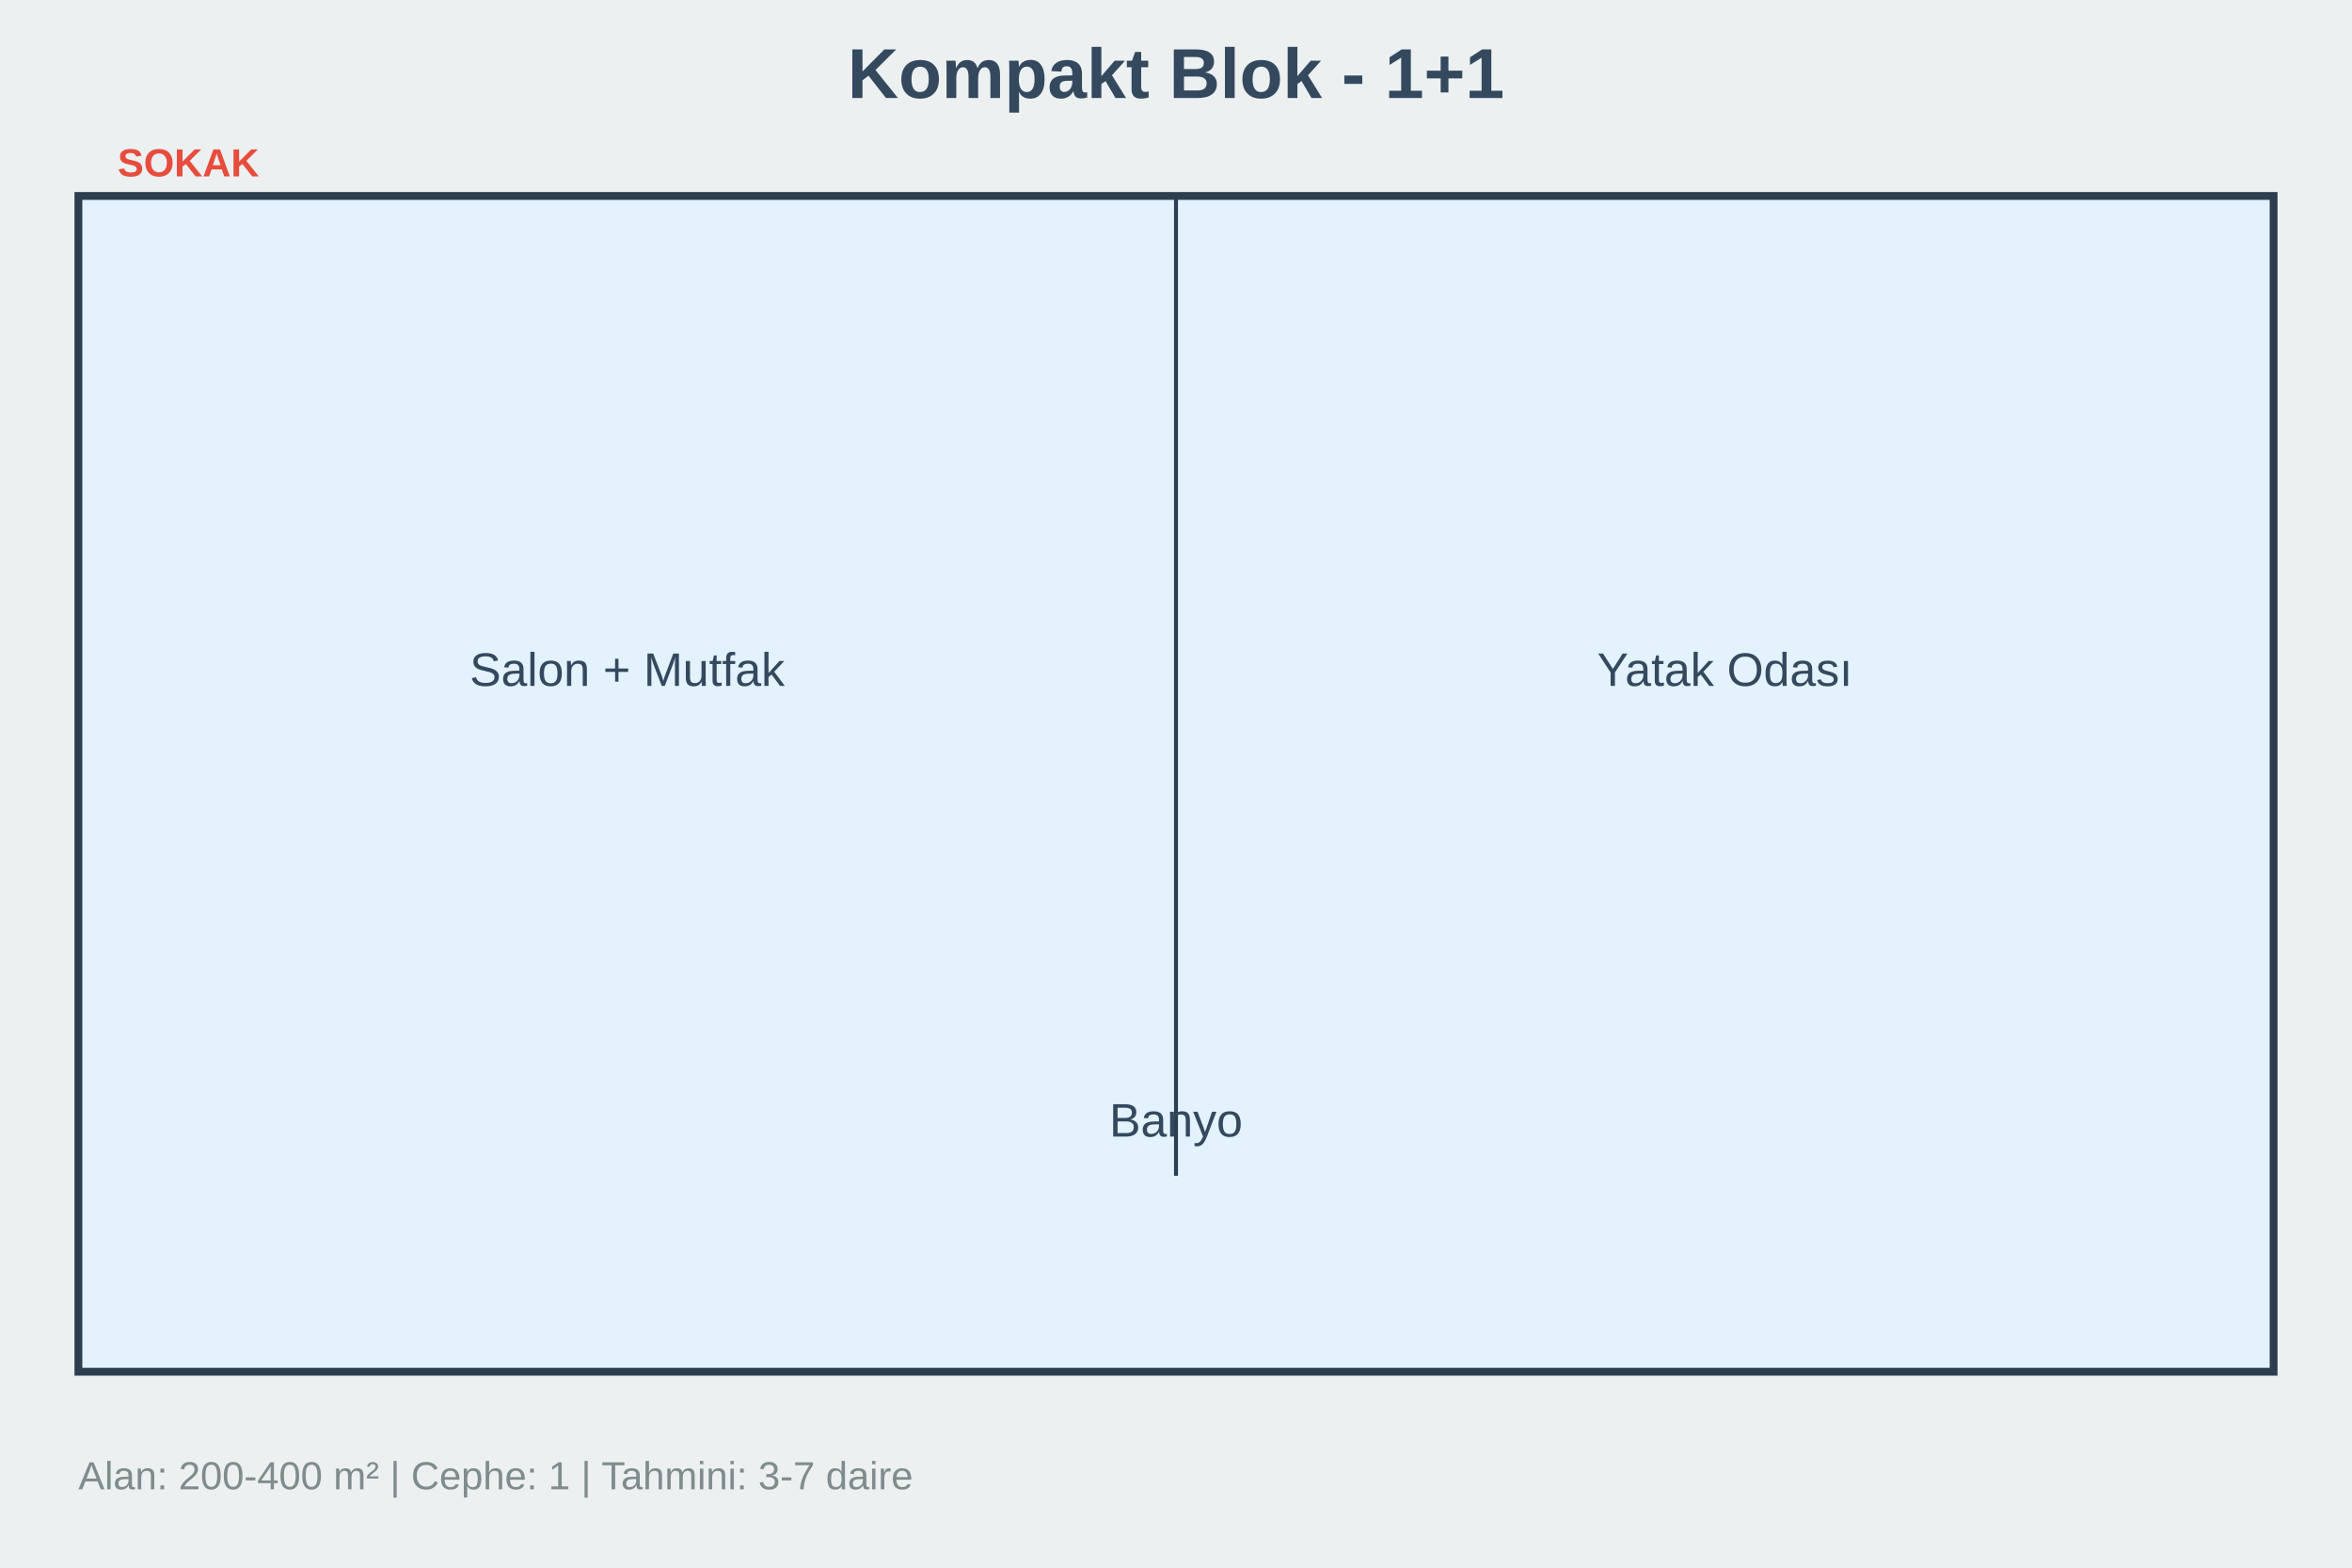
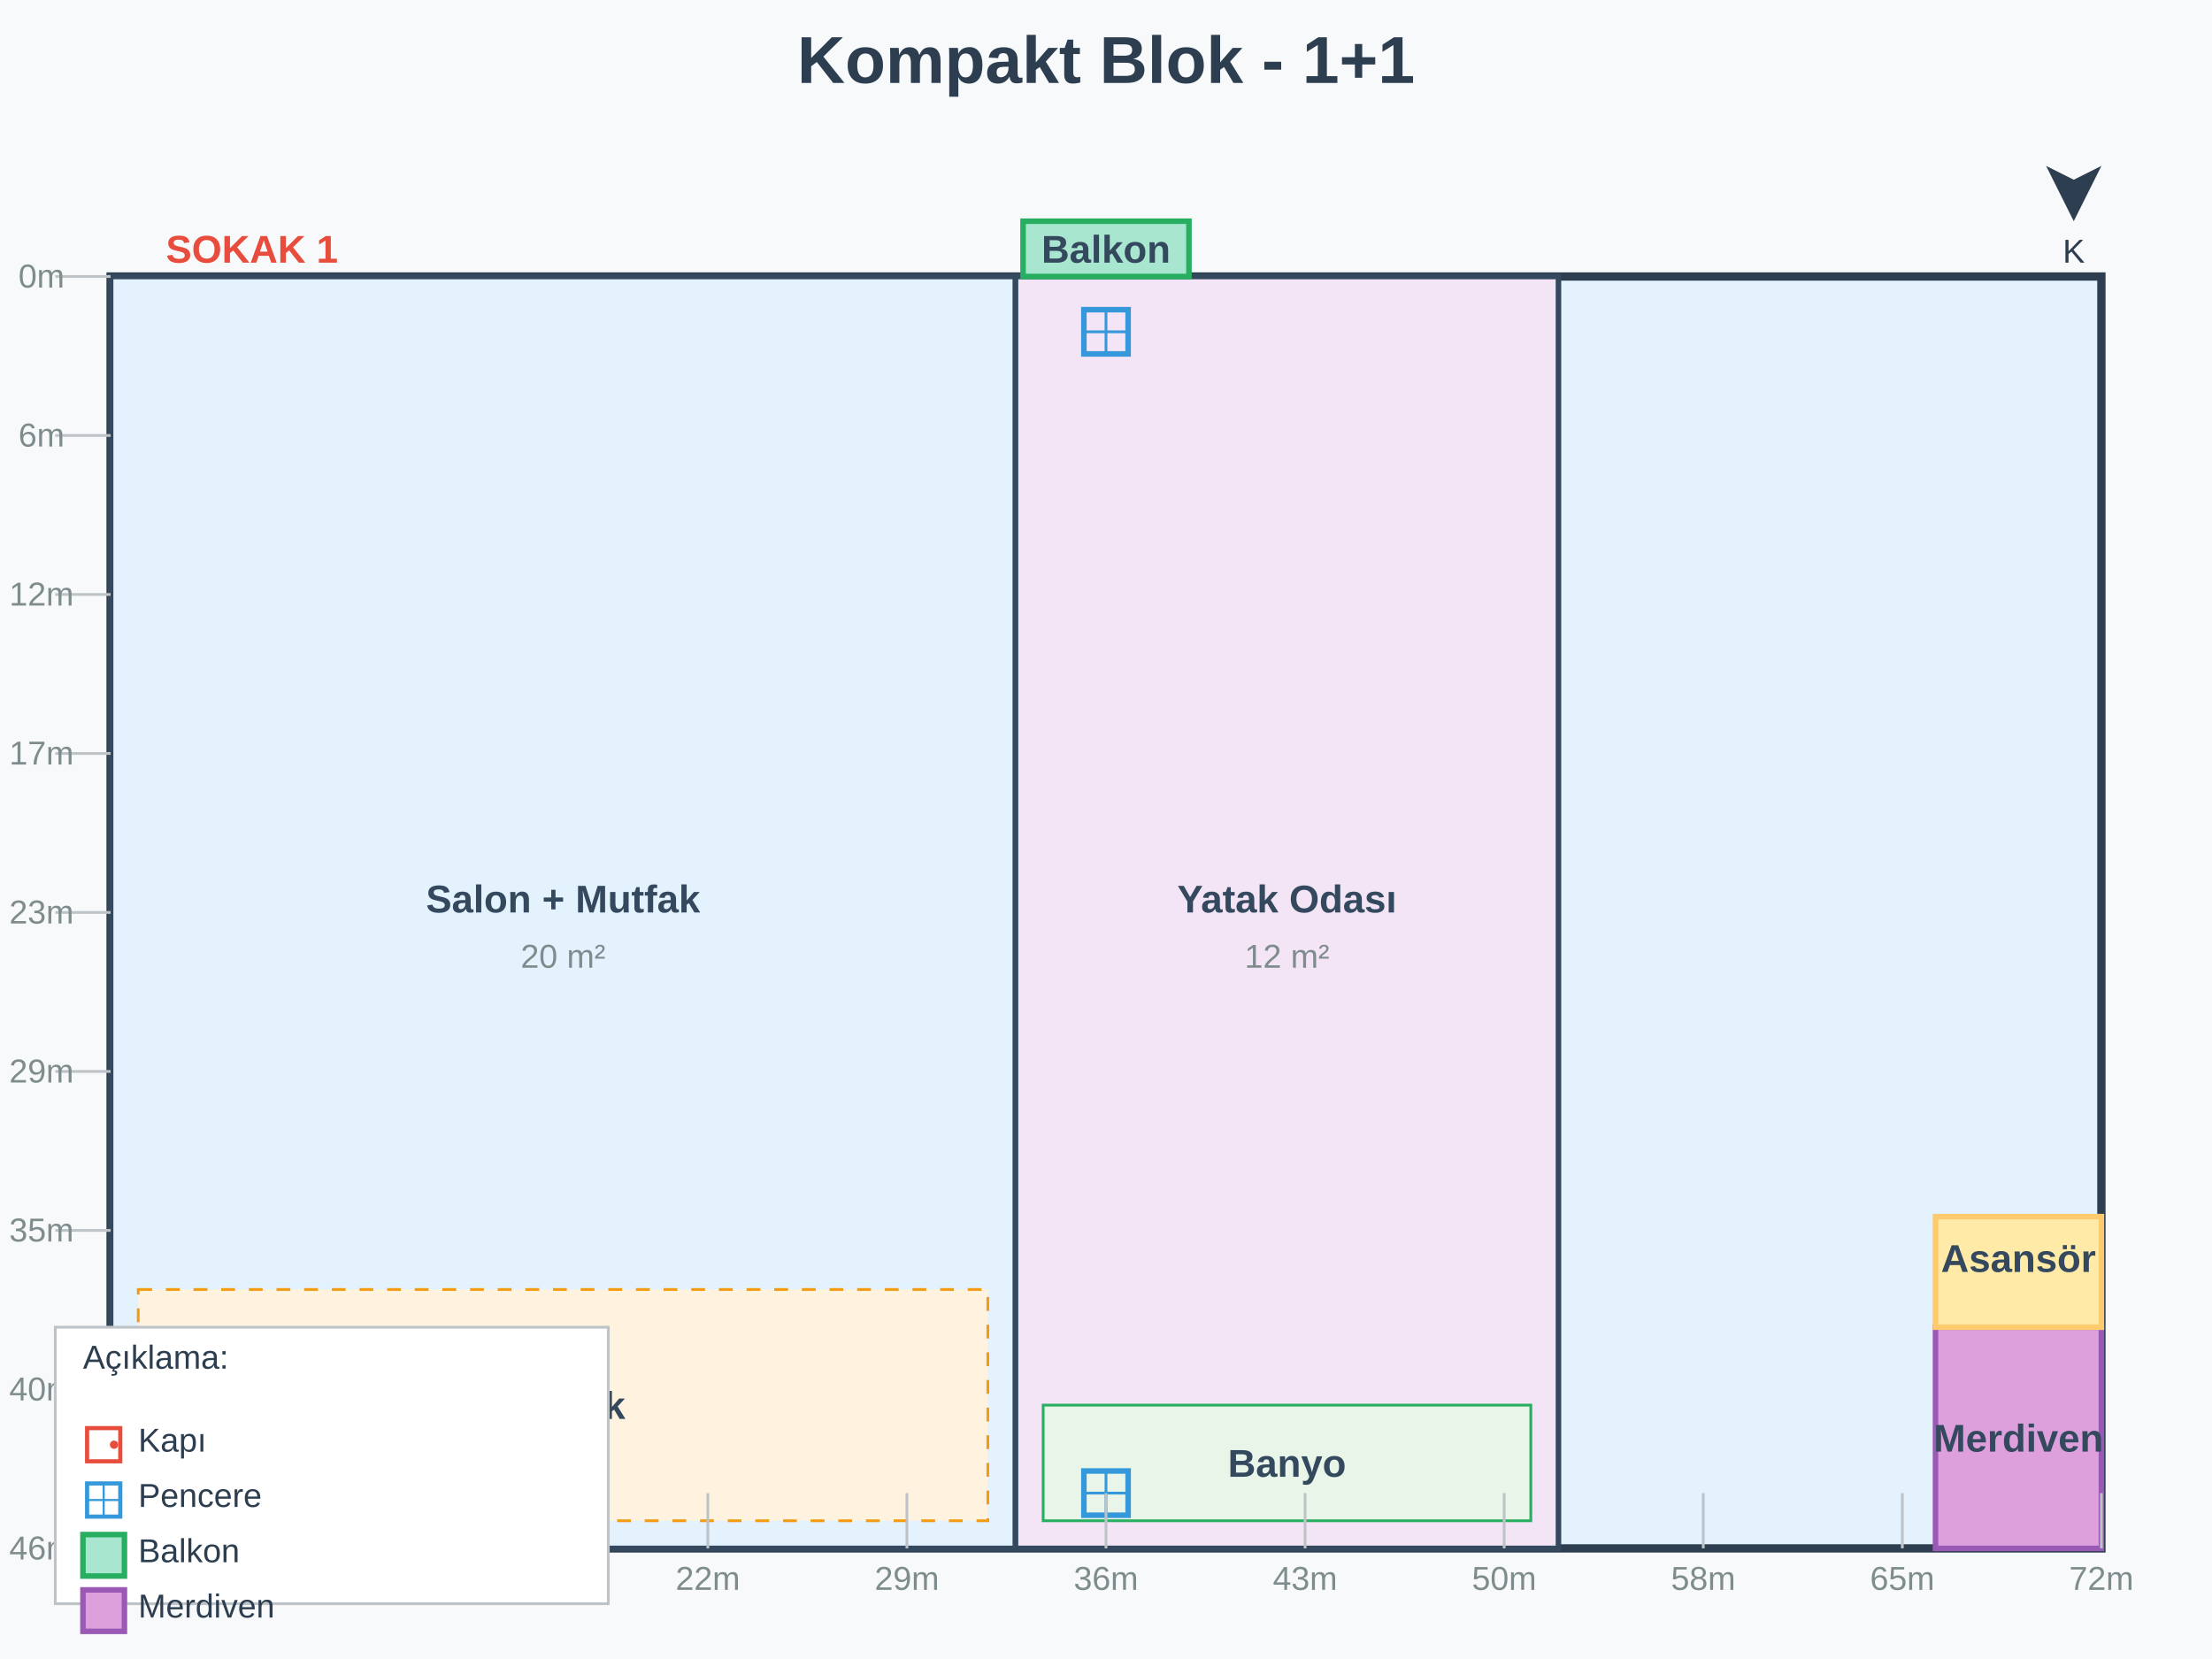
- <svg xmlns="http://www.w3.org/2000/svg" width="600" height="400">
+ <svg xmlns="http://www.w3.org/2000/svg" width="800" height="600">
  <defs>
    <style>
-       .plan-title { font: bold 18px Arial; fill: #34495e; }
-       .room-label { font: 12px Arial; fill: #34495e; }
-       .spec-text { font: 10px Arial; fill: #7f8c8d; }
-       .building-outline { fill: #e3f2fd; stroke: #2c3e50; stroke-width: 2; }
-       .room-divider { stroke: #2c3e50; stroke-width: 1; fill: none; }
-       .street-marker { fill: #e74c3c; font: bold 10px Arial; }
+       .plan-title { font: bold 24px 'Segoe UI', Arial; fill: #2c3e50; }
+       .room-label { font: bold 14px 'Segoe UI', Arial; fill: #34495e; }
+       .measurement { font: 12px 'Segoe UI', Arial; fill: #7f8c8d; }
+       .legend-text { font: 12px 'Segoe UI', Arial; fill: #2c3e50; }
+       .building-outline { fill: #e3f2fd; stroke: #2c3e50; stroke-width: 3; }
+       .room-divider { stroke: #34495e; stroke-width: 2; fill: none; }
+       .door-line { stroke: #e74c3c; stroke-width: 3; fill: none; stroke-dasharray: 5,5; }
+       .window-line { stroke: #3498db; stroke-width: 2; fill: none; }
+       .balcony { fill: #a8e6cf; stroke: #27ae60; stroke-width: 2; }
+       .common-area { fill: #ffeaa7; stroke: #fdcb6e; stroke-width: 2; }
+       .stairs { fill: #dda0dd; stroke: #9b59b6; stroke-width: 2; }
+       .street-marker { fill: #e74c3c; font: bold 14px Arial; }
+       .north-arrow { fill: #2c3e50; }
    </style>
+     <symbol id="door" viewBox="0 0 20 20">
+       <rect x="2" y="2" width="16" height="16" fill="none" stroke="#e74c3c" stroke-width="2" />
+       <circle cx="15" cy="10" r="2" fill="#e74c3c" />
+     </symbol>
+     <symbol id="window" viewBox="0 0 20 20">
+       <rect x="2" y="2" width="16" height="16" fill="none" stroke="#3498db" stroke-width="2" />
+       <line x1="2" y1="10" x2="18" y2="10" stroke="#3498db" stroke-width="1" />
+       <line x1="10" y1="2" x2="10" y2="18" stroke="#3498db" stroke-width="1" />
+     </symbol>
  </defs>
-   <rect x="0" y="0" width="600" height="400" fill="#ecf0f1" />
-   <text x="300" y="25" text-anchor="middle" class="plan-title">Kompakt Blok - 1+1</text>
-   <rect x="20" y="50" width="560" height="300" class="building-outline" />
-   <text x="30" y="45" class="street-marker">SOKAK</text>
-   <line x1="300" y1="50" x2="300" y2="300" class="room-divider" />
-   <text x="160" y="175" text-anchor="middle" class="room-label">Salon + Mutfak</text>
-   <text x="440" y="175" text-anchor="middle" class="room-label">Yatak Odası</text>
-   <text x="300" y="290" text-anchor="middle" class="room-label">Banyo</text>
-   <text x="20" y="380" class="spec-text">Alan: 200-400 m² | Cephe: 1 | Tahmini: 3-7 daire</text>
+   <rect x="0" y="0" width="800" height="600" fill="#f8f9fa" />
+   <text x="400" y="30" text-anchor="middle" class="plan-title">Kompakt Blok - 1+1</text>
+   <g transform="translate(740, 60)">
+     <polygon points="0,0 10,20 20,0 10,5" class="north-arrow" />
+     <text x="10" y="35" text-anchor="middle" class="legend-text">K</text>
+   </g>
+   <rect x="40" y="100" width="720" height="460" class="building-outline" />
+   <text x="60" y="95" class="street-marker">SOKAK 1</text>
+   <rect x="40" y="100" width="327.273" height="460" fill="#e3f2fd" stroke="#34495e" stroke-width="2" />
+   <text x="203.636" y="330" text-anchor="middle" class="room-label">Salon + Mutfak</text>
+   <text x="203.636" y="350" text-anchor="middle" class="measurement">20 m²</text>
+   <rect x="367.273" y="100" width="196.364" height="460" fill="#f3e5f5" stroke="#34495e" stroke-width="2" />
+   <text x="465.455" y="330" text-anchor="middle" class="room-label">Yatak Odası</text>
+   <text x="465.455" y="350" text-anchor="middle" class="measurement">12 m²</text>
+   <rect x="50" y="466.364" width="307.273" height="83.636" fill="#fff3e0" stroke="#f39c12" stroke-width="1" stroke-dasharray="5,5" />
+   <text x="203.636" y="513.182" text-anchor="middle" class="room-label">Mutfak</text>
+   <rect x="377.273" y="508.182" width="176.364" height="41.818" fill="#e8f5e8" stroke="#27ae60" stroke-width="1" />
+   <text x="465.455" y="534.091" text-anchor="middle" class="room-label">Banyo</text>
+   <use href="#door" x="60" y="530" width="20" height="20" />
+   <text x="70" y="550" class="measurement">Giriş</text>
+   <use href="#window" x="390" y="110" width="20" height="20" />
+   <use href="#window" x="390" y="530" width="20" height="20" />
+   <rect x="370" y="80" width="60" height="20" class="balcony" />
+   <text x="400" y="95" text-anchor="middle" class="room-label">Balkon</text>
+   <rect x="700" y="480" width="60" height="80" class="stairs" />
+   <text x="730" y="525" text-anchor="middle" class="room-label">Merdiven</text>
+   <rect x="700" y="440" width="60" height="40" class="common-area" />
+   <text x="730" y="460" text-anchor="middle" class="room-label">Asansör</text>
+   <line x1="40" y1="540" x2="40" y2="560" stroke="#bdc3c7" stroke-width="1" />
+   <text x="40" y="575" text-anchor="middle" class="measurement">0m</text>
+   <line x1="112" y1="540" x2="112" y2="560" stroke="#bdc3c7" stroke-width="1" />
+   <text x="112" y="575" text-anchor="middle" class="measurement">7m</text>
+   <line x1="184" y1="540" x2="184" y2="560" stroke="#bdc3c7" stroke-width="1" />
+   <text x="184" y="575" text-anchor="middle" class="measurement">14m</text>
+   <line x1="256" y1="540" x2="256" y2="560" stroke="#bdc3c7" stroke-width="1" />
+   <text x="256" y="575" text-anchor="middle" class="measurement">22m</text>
+   <line x1="328" y1="540" x2="328" y2="560" stroke="#bdc3c7" stroke-width="1" />
+   <text x="328" y="575" text-anchor="middle" class="measurement">29m</text>
+   <line x1="400" y1="540" x2="400" y2="560" stroke="#bdc3c7" stroke-width="1" />
+   <text x="400" y="575" text-anchor="middle" class="measurement">36m</text>
+   <line x1="472" y1="540" x2="472" y2="560" stroke="#bdc3c7" stroke-width="1" />
+   <text x="472" y="575" text-anchor="middle" class="measurement">43m</text>
+   <line x1="544" y1="540" x2="544" y2="560" stroke="#bdc3c7" stroke-width="1" />
+   <text x="544" y="575" text-anchor="middle" class="measurement">50m</text>
+   <line x1="616" y1="540" x2="616" y2="560" stroke="#bdc3c7" stroke-width="1" />
+   <text x="616" y="575" text-anchor="middle" class="measurement">58m</text>
+   <line x1="688" y1="540" x2="688" y2="560" stroke="#bdc3c7" stroke-width="1" />
+   <text x="688" y="575" text-anchor="middle" class="measurement">65m</text>
+   <line x1="760" y1="540" x2="760" y2="560" stroke="#bdc3c7" stroke-width="1" />
+   <text x="760" y="575" text-anchor="middle" class="measurement">72m</text>
+   <line x1="20" y1="100" x2="40" y2="100" stroke="#bdc3c7" stroke-width="1" />
+   <text x="15" y="104" text-anchor="middle" class="measurement">0m</text>
+   <line x1="20" y1="157.5" x2="40" y2="157.5" stroke="#bdc3c7" stroke-width="1" />
+   <text x="15" y="161.5" text-anchor="middle" class="measurement">6m</text>
+   <line x1="20" y1="215" x2="40" y2="215" stroke="#bdc3c7" stroke-width="1" />
+   <text x="15" y="219" text-anchor="middle" class="measurement">12m</text>
+   <line x1="20" y1="272.5" x2="40" y2="272.5" stroke="#bdc3c7" stroke-width="1" />
+   <text x="15" y="276.5" text-anchor="middle" class="measurement">17m</text>
+   <line x1="20" y1="330" x2="40" y2="330" stroke="#bdc3c7" stroke-width="1" />
+   <text x="15" y="334" text-anchor="middle" class="measurement">23m</text>
+   <line x1="20" y1="387.5" x2="40" y2="387.5" stroke="#bdc3c7" stroke-width="1" />
+   <text x="15" y="391.5" text-anchor="middle" class="measurement">29m</text>
+   <line x1="20" y1="445" x2="40" y2="445" stroke="#bdc3c7" stroke-width="1" />
+   <text x="15" y="449" text-anchor="middle" class="measurement">35m</text>
+   <line x1="20" y1="502.5" x2="40" y2="502.5" stroke="#bdc3c7" stroke-width="1" />
+   <text x="15" y="506.5" text-anchor="middle" class="measurement">40m</text>
+   <line x1="20" y1="560" x2="40" y2="560" stroke="#bdc3c7" stroke-width="1" />
+   <text x="15" y="564" text-anchor="middle" class="measurement">46m</text>
+   <rect x="20" y="480" width="200" height="100" fill="white" stroke="#bdc3c7" stroke-width="1" />
+   <text x="30" y="495" class="legend-text">Açıklama:</text>
+   <use href="#door" x="30" y="515" width="15" height="15" />
+   <text x="50" y="525" class="legend-text">Kapı</text>
+   <use href="#window" x="30" y="535" width="15" height="15" />
+   <text x="50" y="545" class="legend-text">Pencere</text>
+   <rect x="30" y="555" width="15" height="15" class="balcony" />
+   <text x="50" y="565" class="legend-text">Balkon</text>
+   <rect x="30" y="575" width="15" height="15" class="stairs" />
+   <text x="50" y="585" class="legend-text">Merdiven</text>
</svg>
